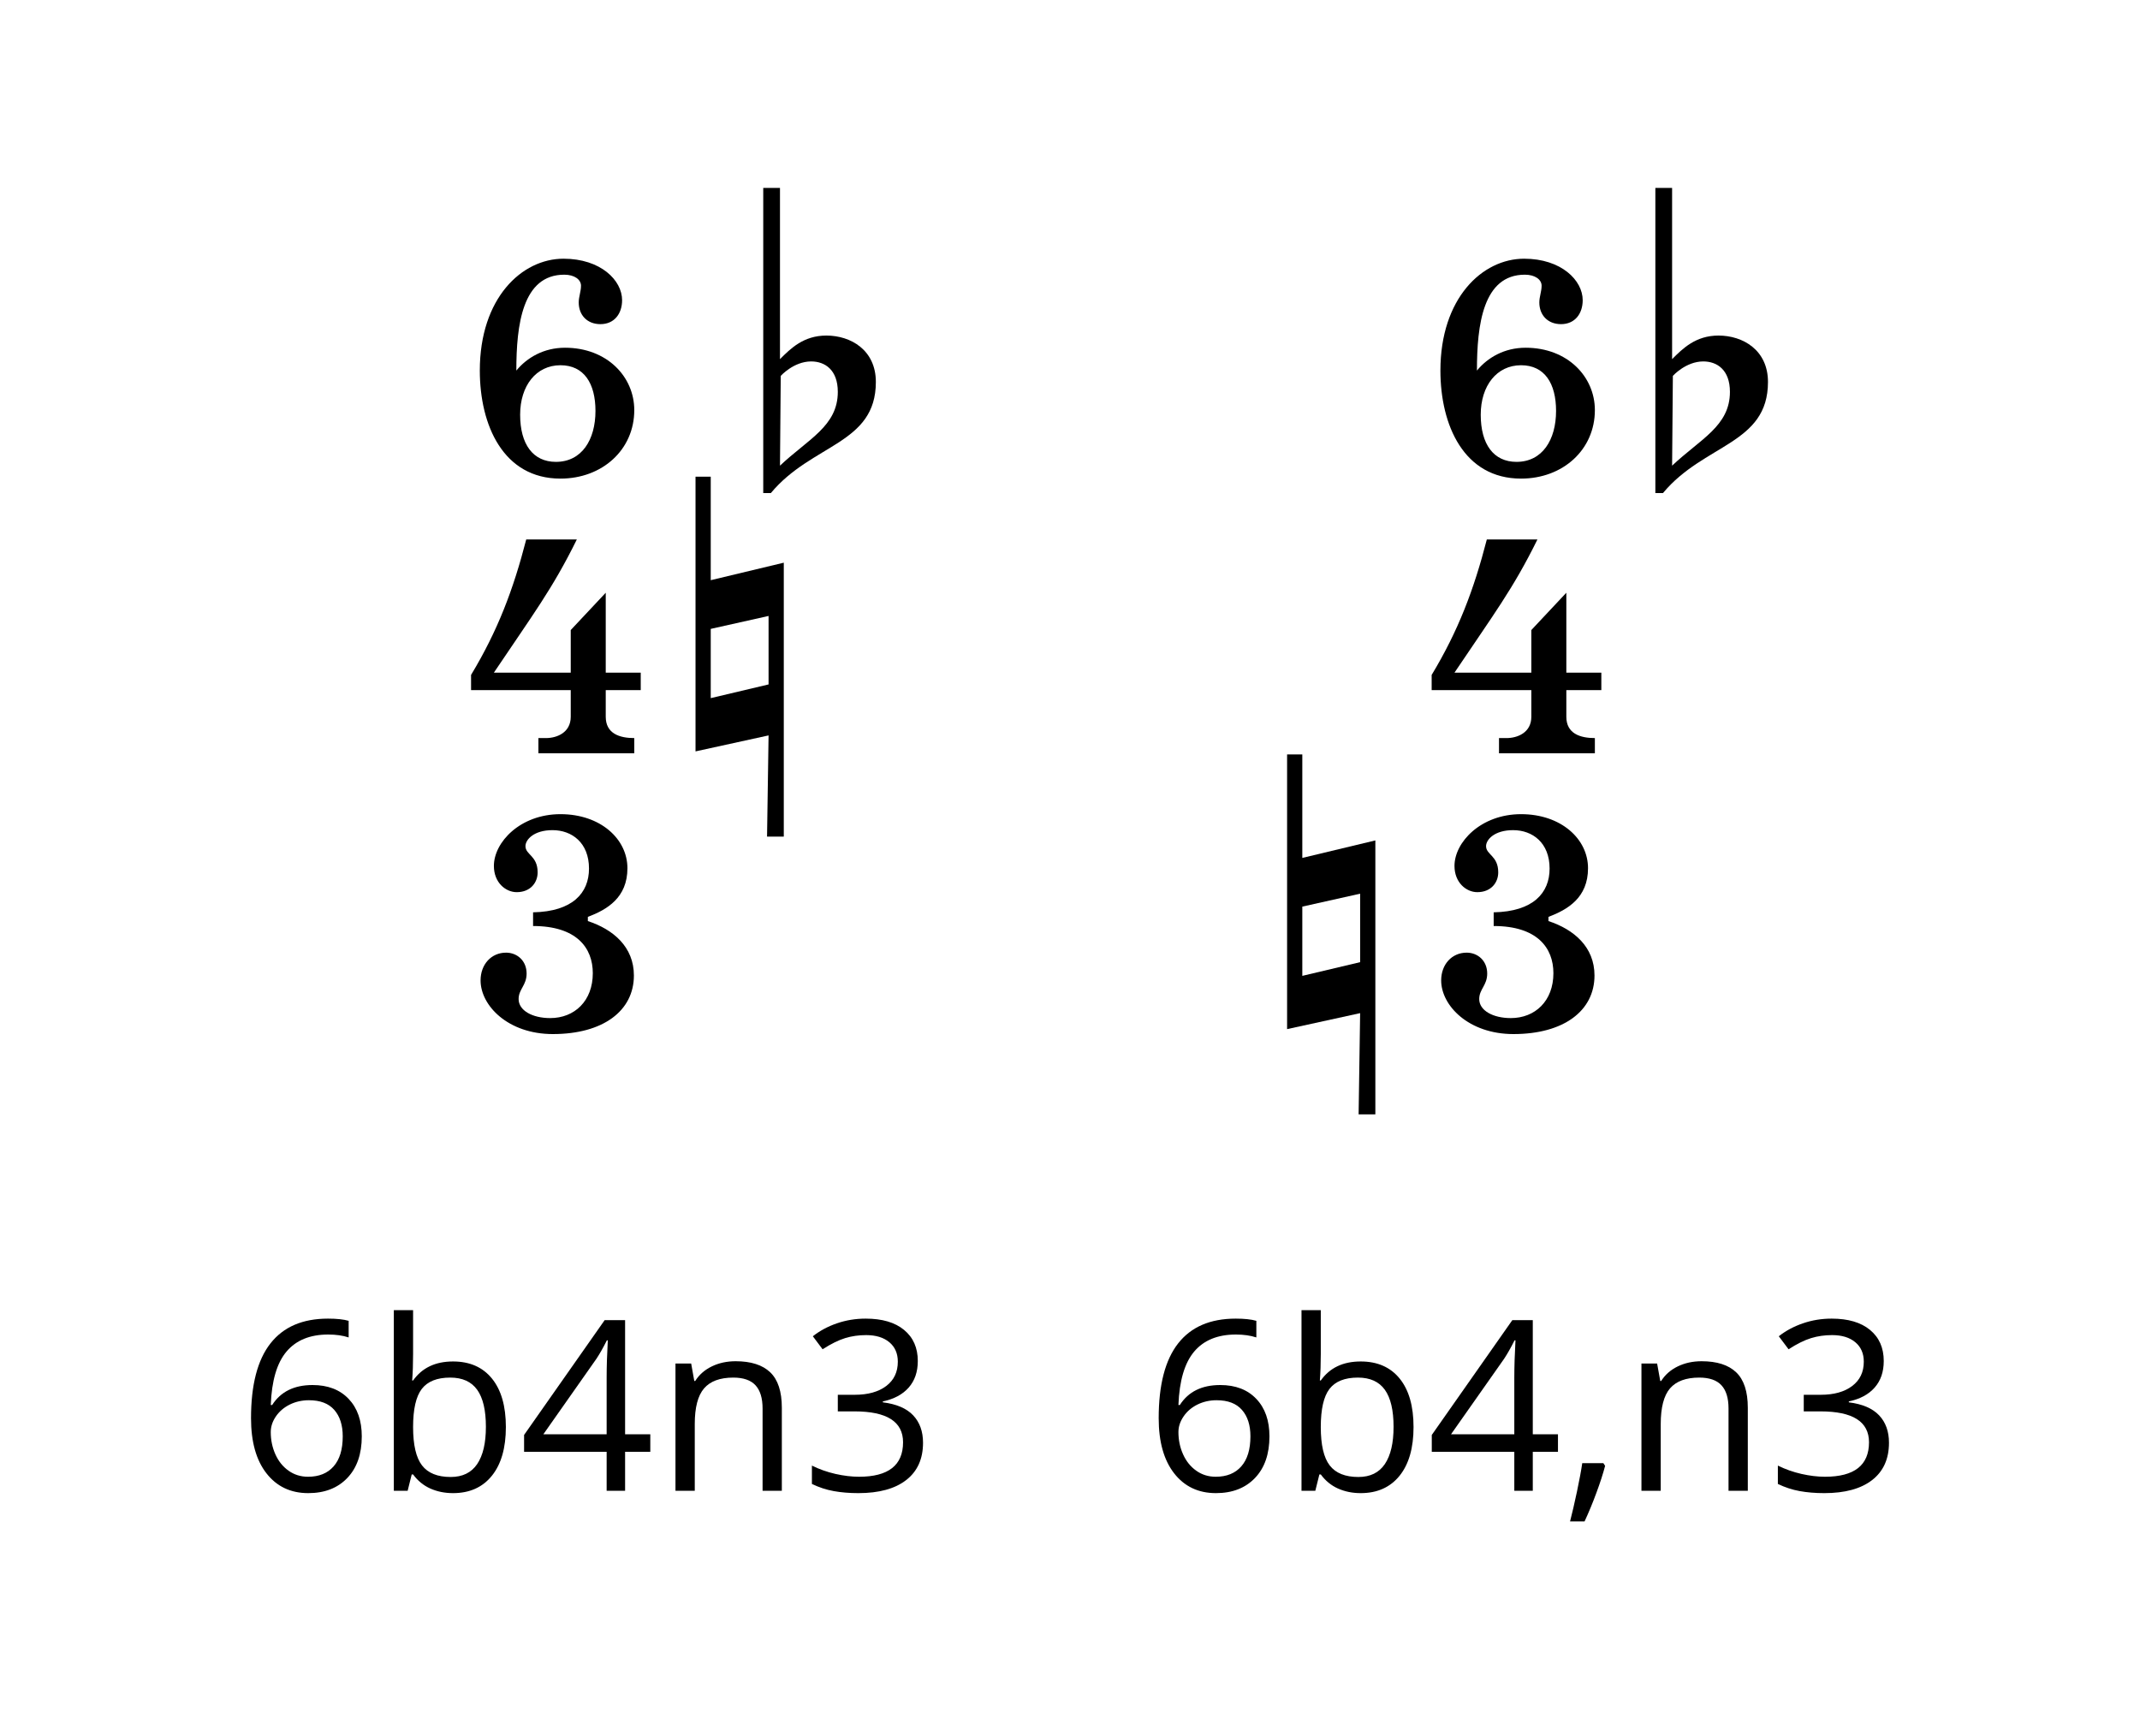
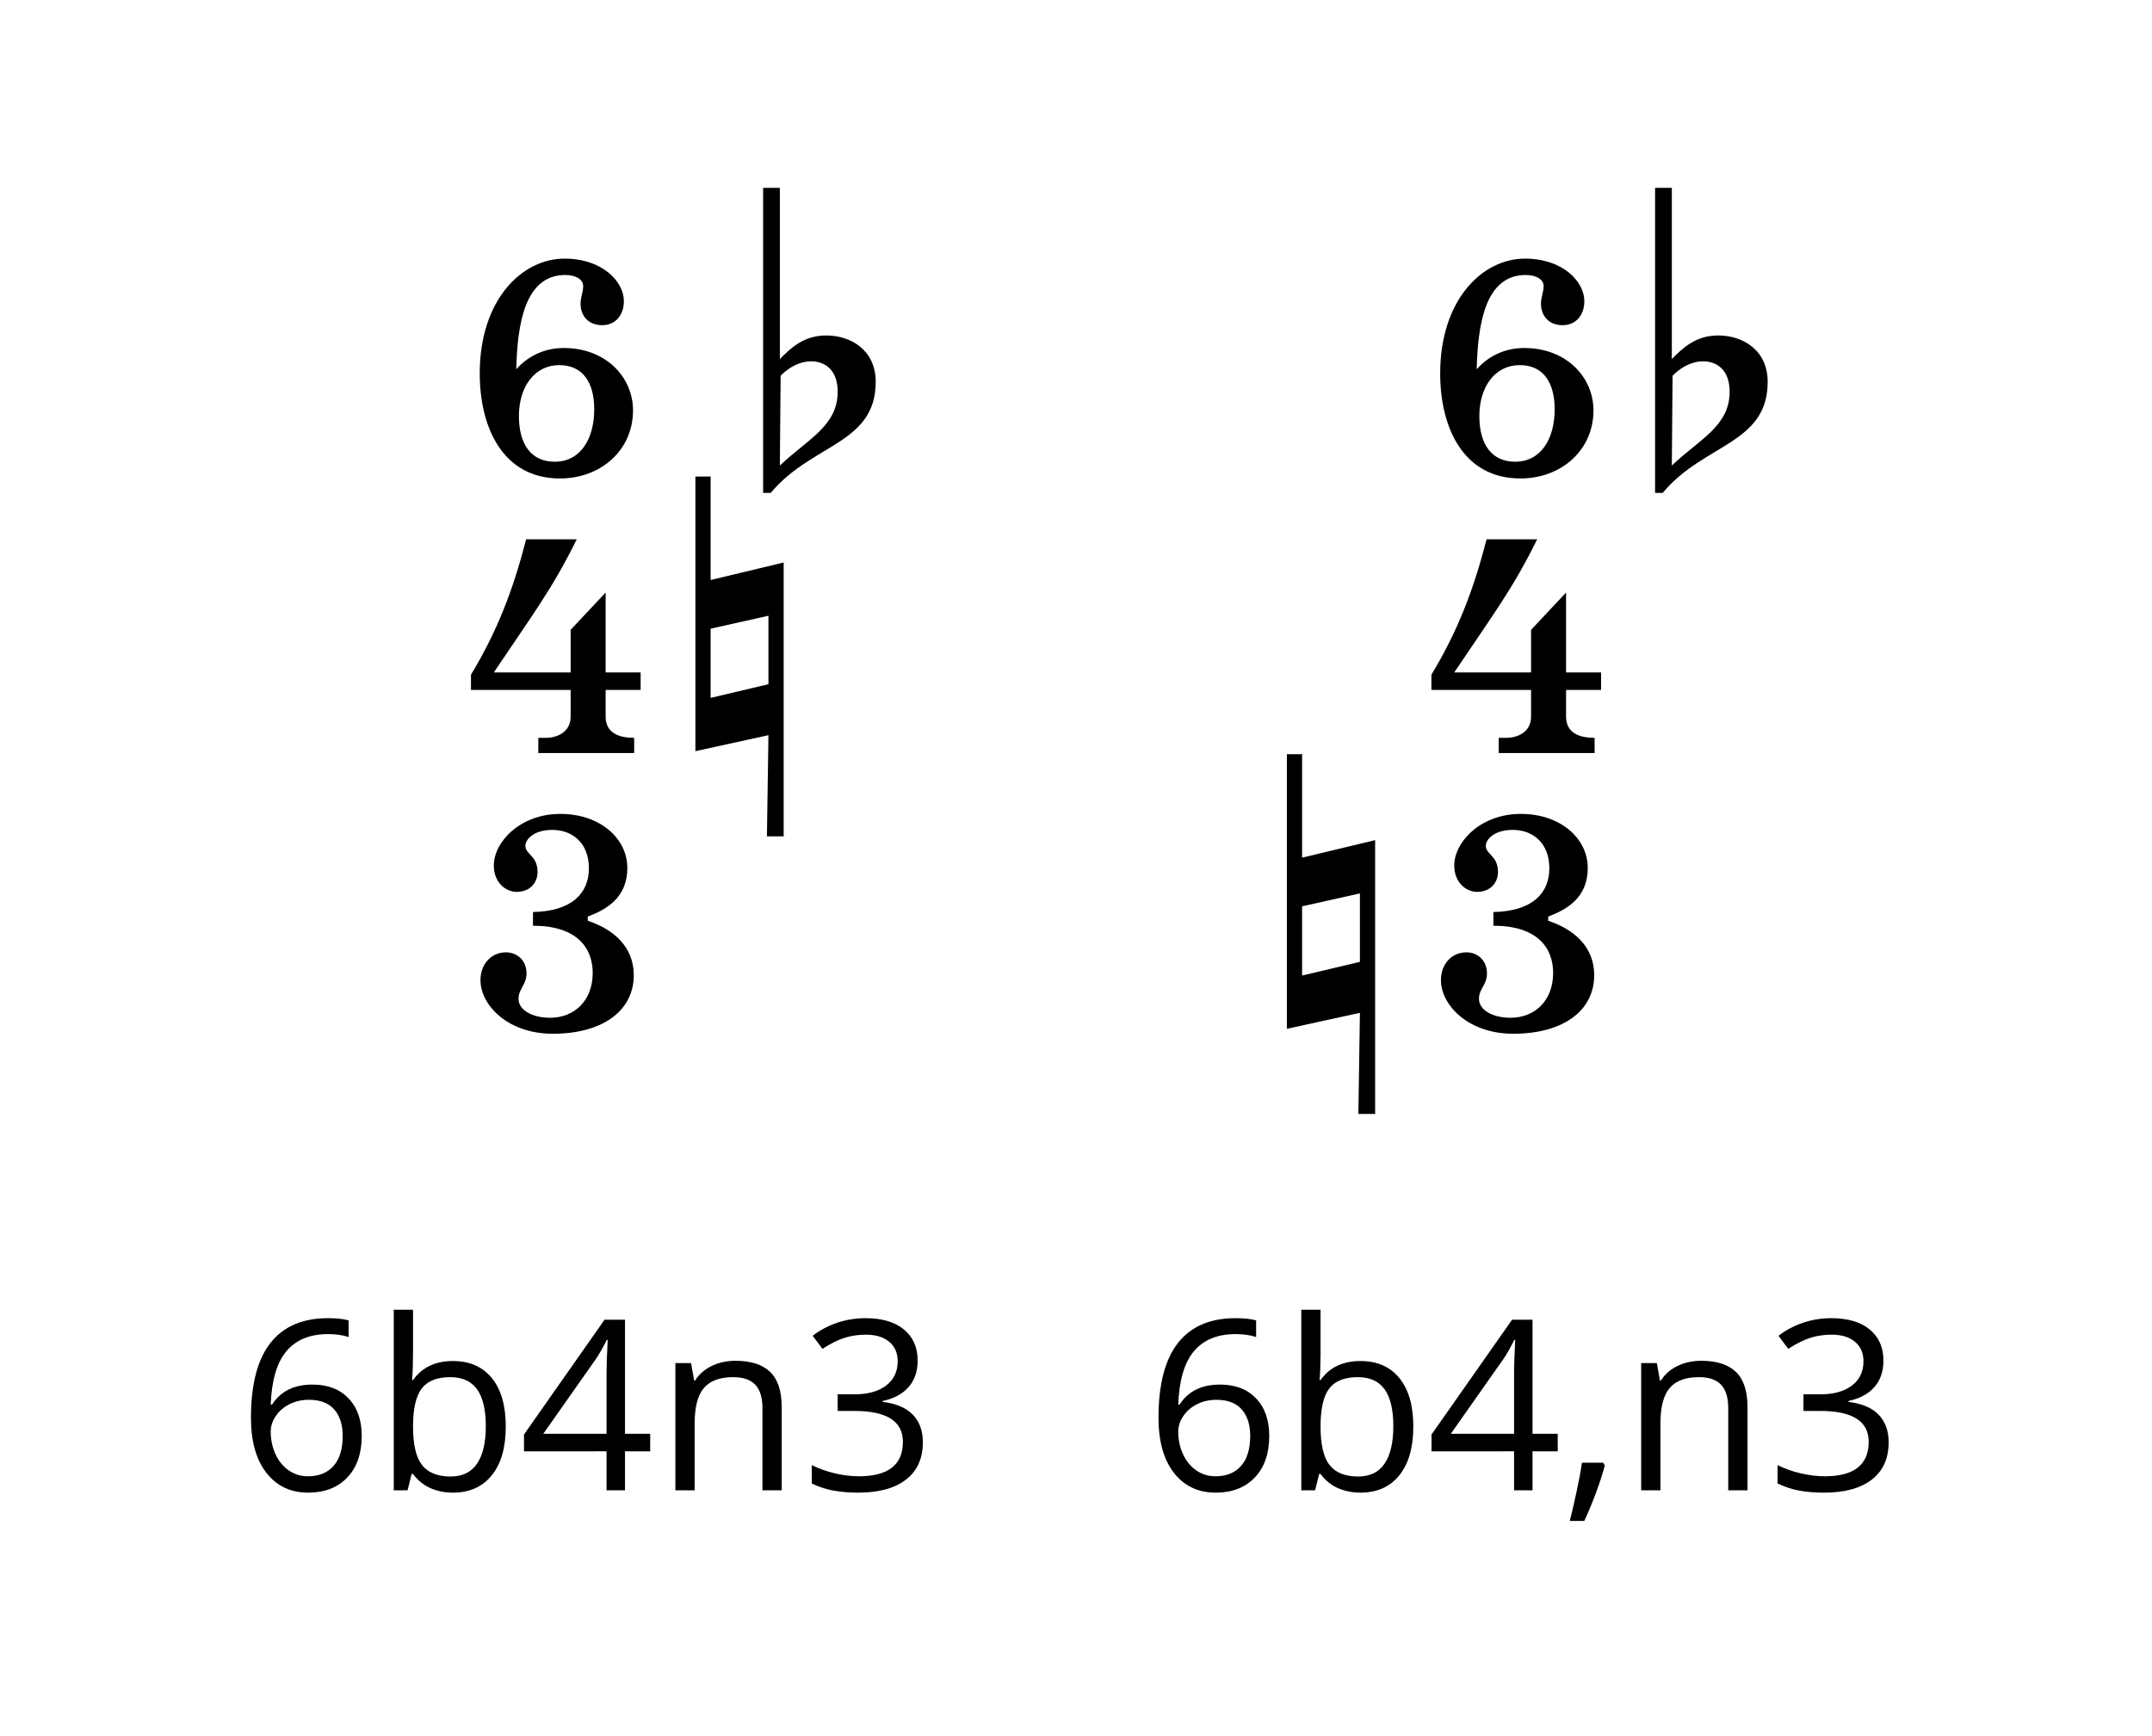
- <svg xmlns="http://www.w3.org/2000/svg" width="100%" height="100%" viewBox="0 0 90 73" version="1.1" xml:space="preserve" style="fill-rule:evenodd;clip-rule:evenodd;stroke-linejoin:round;stroke-miterlimit:1.414;">
+ <svg xmlns="http://www.w3.org/2000/svg" width="100%" height="100%" viewBox="0 0 124 100" version="1.1" xml:space="preserve" style="fill-rule:evenodd;clip-rule:evenodd;stroke-linejoin:round;stroke-miterlimit:1.414;">
  <g>
    <g>
-       <path d="M25.251,13.632c0.592,0 0.912,-0.448 0.912,-1.008c0,-0.832 -0.896,-1.744 -2.464,-1.744c-1.76,0 -3.52,1.664 -3.52,4.704c0,2.304 0.992,4.544 3.392,4.544c1.76,0 3.104,-1.216 3.104,-2.88c0,-1.408 -1.152,-2.624 -2.912,-2.624c-0.896,0 -1.6,0.416 -2.048,0.96c0,-1.92 0.256,-4.032 2.016,-4.032c0.432,0 0.704,0.208 0.704,0.464c0,0.24 -0.096,0.464 -0.096,0.704c0,0.528 0.352,0.912 0.912,0.912Zm-1.68,1.728c0.992,0 1.472,0.768 1.472,1.92c0,1.216 -0.576,2.144 -1.664,2.144c-0.96,0 -1.504,-0.736 -1.504,-1.984c0,-1.216 0.672,-2.08 1.696,-2.08Z" style="fill-rule:nonzero;" />
-       <path d="M32.803,7.904l-0.704,0l0,12.832l0.32,0c1.728,-2.08 4.416,-2.048 4.416,-4.672c0,-1.344 -1.056,-1.952 -2.08,-1.952c-0.96,0 -1.504,0.544 -1.952,0.992l0,-7.2Zm0,11.68l0.032,-3.776c0,0 0.544,-0.608 1.28,-0.608c0.576,0 1.12,0.352 1.12,1.28c0,1.44 -1.248,1.984 -2.432,3.104Z" style="fill-rule:nonzero;" />
-       <path d="M25.475,29.024l1.472,0l0,-0.736l-1.472,0l0,-3.36l-1.472,1.568l0,1.792l-3.232,0c1.632,-2.432 2.464,-3.52 3.488,-5.6l-2.128,0c-0.544,2.112 -1.2,3.84 -2.32,5.696l0,0.64l4.192,0l0,1.12c0,0.672 -0.592,0.896 -1.04,0.896l-0.32,0l0,0.64l4.032,0l0,-0.64c-0.624,0 -1.2,-0.192 -1.2,-0.896l0,-1.12Z" style="fill-rule:nonzero;" />
-       <path d="M29.251,20.048l0,11.552l3.072,-0.672l-0.064,4.256l0.704,0l0,-11.52l-3.072,0.736l0,-4.352l-0.64,0Zm0.64,6.4l2.432,-0.544l0,2.88l-2.432,0.576l0,-2.912Z" style="fill-rule:nonzero;" />
-       <path d="M22.147,40.944c0,-0.544 -0.4,-0.88 -0.864,-0.88c-0.624,0 -1.072,0.496 -1.072,1.168c0,1.056 1.152,2.256 3.04,2.256c2.112,0 3.408,-0.976 3.408,-2.464c0,-1.2 -0.864,-1.936 -1.936,-2.288l0,-0.176c0.8,-0.304 1.664,-0.8 1.664,-2.048c0,-1.232 -1.136,-2.272 -2.816,-2.272c-1.696,0 -2.8,1.184 -2.8,2.176c0,0.704 0.496,1.104 0.96,1.104c0.576,0 0.88,-0.4 0.88,-0.832c0,-0.704 -0.512,-0.736 -0.512,-1.104c0,-0.272 0.352,-0.672 1.136,-0.672c0.816,0 1.536,0.528 1.536,1.616c0,1.024 -0.688,1.808 -2.352,1.84l0,0.576c1.824,0 2.512,0.912 2.512,1.984c0,1.168 -0.768,1.888 -1.792,1.888c-0.752,0 -1.328,-0.32 -1.328,-0.8c0,-0.416 0.336,-0.576 0.336,-1.072Z" style="fill-rule:nonzero;" />
-       <path d="M10.557,59.644c0,-1.403 0.272,-2.452 0.818,-3.147c0.545,-0.695 1.351,-1.042 2.419,-1.042c0.368,0 0.658,0.031 0.869,0.093l0,0.698c-0.25,-0.082 -0.537,-0.122 -0.859,-0.122c-0.765,0 -1.349,0.238 -1.753,0.715c-0.404,0.477 -0.625,1.226 -0.664,2.249l0.059,0c0.358,-0.56 0.924,-0.84 1.699,-0.84c0.641,0 1.146,0.193 1.516,0.581c0.369,0.387 0.554,0.913 0.554,1.577c0,0.742 -0.203,1.326 -0.608,1.75c-0.405,0.425 -0.953,0.638 -1.643,0.638c-0.739,0 -1.325,-0.278 -1.758,-0.833c-0.433,-0.555 -0.649,-1.327 -0.649,-2.317Zm2.397,2.461c0.463,0 0.821,-0.145 1.077,-0.437c0.256,-0.291 0.383,-0.712 0.383,-1.262c0,-0.472 -0.119,-0.843 -0.356,-1.113c-0.238,-0.271 -0.593,-0.406 -1.065,-0.406c-0.293,0 -0.561,0.061 -0.805,0.181c-0.244,0.121 -0.439,0.287 -0.584,0.498c-0.145,0.212 -0.217,0.431 -0.217,0.659c0,0.336 0.065,0.648 0.195,0.938c0.13,0.29 0.315,0.519 0.554,0.688c0.24,0.17 0.512,0.254 0.818,0.254Z" style="fill-rule:nonzero;" />
-       <path d="M19.053,57.257c0.703,0 1.249,0.24 1.638,0.72c0.389,0.48 0.584,1.159 0.584,2.038c0,0.879 -0.197,1.562 -0.589,2.049c-0.392,0.486 -0.936,0.73 -1.633,0.73c-0.348,0 -0.667,-0.065 -0.955,-0.193c-0.288,-0.129 -0.529,-0.327 -0.725,-0.593l-0.058,0l-0.171,0.688l-0.581,0l0,-7.598l0.81,0l0,1.846c0,0.413 -0.013,0.785 -0.039,1.113l0.039,0c0.378,-0.534 0.938,-0.8 1.68,-0.8Zm-0.117,0.678c-0.554,0 -0.952,0.159 -1.197,0.476c-0.244,0.318 -0.366,0.852 -0.366,1.604c0,0.752 0.126,1.29 0.376,1.614c0.251,0.324 0.653,0.486 1.206,0.486c0.498,0 0.869,-0.182 1.114,-0.544c0.244,-0.363 0.366,-0.885 0.366,-1.565c0,-0.697 -0.122,-1.216 -0.366,-1.558c-0.245,-0.342 -0.622,-0.513 -1.133,-0.513Z" style="fill-rule:nonzero;" />
-       <path d="M27.349,61.055l-1.06,0l0,1.641l-0.776,0l0,-1.641l-3.472,0l0,-0.708l3.389,-4.829l0.859,0l0,4.8l1.06,0l0,0.737Zm-1.836,-0.737l0,-2.373c0,-0.465 0.016,-0.991 0.049,-1.577l-0.039,0c-0.157,0.312 -0.303,0.571 -0.44,0.776l-2.231,3.174l2.661,0Z" style="fill-rule:nonzero;" />
-       <path d="M32.071,62.696l0,-3.462c0,-0.436 -0.1,-0.762 -0.298,-0.976c-0.199,-0.215 -0.51,-0.323 -0.933,-0.323c-0.56,0 -0.97,0.152 -1.23,0.454c-0.261,0.303 -0.391,0.803 -0.391,1.499l0,2.808l-0.811,0l0,-5.352l0.66,0l0.131,0.733l0.039,0c0.167,-0.264 0.399,-0.468 0.699,-0.613c0.299,-0.145 0.633,-0.217 1.001,-0.217c0.644,0 1.129,0.155 1.455,0.466c0.325,0.311 0.488,0.808 0.488,1.492l0,3.491l-0.81,0Z" style="fill-rule:nonzero;" />
-       <path d="M38.599,57.237c0,0.456 -0.128,0.828 -0.383,1.118c-0.256,0.29 -0.618,0.484 -1.087,0.581l0,0.039c0.573,0.072 0.998,0.254 1.275,0.547c0.276,0.293 0.415,0.677 0.415,1.153c0,0.68 -0.236,1.203 -0.708,1.569c-0.472,0.367 -1.143,0.55 -2.012,0.55c-0.378,0 -0.724,-0.029 -1.038,-0.086c-0.314,-0.057 -0.619,-0.157 -0.915,-0.3l0,-0.772c0.309,0.153 0.639,0.27 0.988,0.35c0.35,0.079 0.682,0.119 0.994,0.119c1.234,0 1.851,-0.483 1.851,-1.45c0,-0.866 -0.681,-1.299 -2.041,-1.299l-0.703,0l0,-0.698l0.712,0c0.557,0 0.998,-0.123 1.324,-0.369c0.325,-0.246 0.488,-0.586 0.488,-1.023c0,-0.348 -0.12,-0.621 -0.359,-0.82c-0.239,-0.199 -0.564,-0.298 -0.974,-0.298c-0.313,0 -0.607,0.042 -0.884,0.127c-0.276,0.085 -0.592,0.241 -0.947,0.469l-0.41,-0.547c0.293,-0.231 0.63,-0.413 1.013,-0.544c0.382,-0.132 0.785,-0.198 1.208,-0.198c0.694,0 1.233,0.158 1.617,0.476c0.384,0.317 0.576,0.753 0.576,1.306Z" style="fill-rule:nonzero;" />
+       <path d="M34.7,18.74c0.789,0 1.249,-0.614 1.249,-1.381c0,-1.14 -1.249,-2.455 -3.419,-2.455c-2.455,0 -4.887,2.367 -4.887,6.619c0,3.091 1.315,6.05 4.624,6.05c2.345,0 4.208,-1.622 4.208,-3.924c0,-1.907 -1.556,-3.594 -3.989,-3.594c-1.183,0 -2.126,0.526 -2.739,1.227c0.065,-2.586 0.482,-5.435 2.827,-5.435c0.614,0 1.03,0.263 1.03,0.635c0,0.351 -0.153,0.658 -0.153,1.008c0,0.724 0.46,1.25 1.249,1.25Zm-0.46,4.844c0,1.709 -0.789,3.024 -2.28,3.024c-1.337,0 -2.06,-0.986 -2.06,-2.63c0,-1.71 0.921,-2.937 2.323,-2.937c1.381,0 2.017,1.03 2.017,2.543Z" style="fill-rule:nonzero;" />
+       <path d="M44.936,10.827l-0.965,0l0,17.578l0.439,0c2.367,-2.849 6.049,-2.805 6.049,-6.4c0,-1.841 -1.447,-2.673 -2.849,-2.673c-1.315,0 -2.061,0.745 -2.674,1.358l0,-9.863Zm0,16l0.044,-5.172c0,0 0.745,-0.833 1.753,-0.833c0.789,0 1.534,0.482 1.534,1.753c0,1.973 -1.709,2.718 -3.331,4.252Z" style="fill-rule:nonzero;" />
+       <path d="M34.897,39.759l2.017,0l0,-1.008l-2.017,0l0,-4.603l-2.016,2.148l0,2.455l-4.427,0c2.235,-3.332 3.375,-4.822 4.778,-7.672l-2.915,0c-0.746,2.894 -1.644,5.261 -3.179,7.803l0,0.877l5.743,0l0,1.534c0,0.921 -0.811,1.228 -1.425,1.228l-0.438,0l0,0.876l5.523,0l0,-0.876c-0.855,0 -1.644,-0.263 -1.644,-1.228l0,-1.534Z" style="fill-rule:nonzero;" />
+       <path d="M40.07,27.463l0,15.825l4.208,-0.921l-0.087,5.83l0.964,0l0,-15.781l-4.208,1.009l0,-5.962l-0.877,0Zm0.877,8.767l3.331,-0.745l0,3.945l-3.331,0.789l0,-3.989Z" style="fill-rule:nonzero;" />
+       <path d="M30.338,56.088c0,-0.746 -0.547,-1.206 -1.183,-1.206c-0.855,0 -1.469,0.68 -1.469,1.6c0,1.447 1.579,3.091 4.165,3.091c2.893,0 4.668,-1.337 4.668,-3.376c0,-1.644 -1.183,-2.652 -2.652,-3.134l0,-0.241c1.096,-0.417 2.28,-1.096 2.28,-2.806c0,-1.687 -1.556,-3.112 -3.858,-3.112c-2.323,0 -3.835,1.622 -3.835,2.981c0,0.964 0.679,1.512 1.315,1.512c0.789,0 1.205,-0.548 1.205,-1.139c0,-0.965 -0.701,-1.009 -0.701,-1.513c0,-0.372 0.482,-0.92 1.556,-0.92c1.118,0 2.104,0.723 2.104,2.213c0,1.403 -0.942,2.477 -3.222,2.521l0,0.789c2.499,0 3.441,1.249 3.441,2.718c0,1.6 -1.052,2.586 -2.455,2.586c-1.03,0 -1.819,-0.438 -1.819,-1.096c0,-0.57 0.46,-0.789 0.46,-1.468Z" style="fill-rule:nonzero;" />
+       <path d="M14.461,81.704c0,-1.921 0.374,-3.358 1.121,-4.31c0.747,-0.953 1.851,-1.429 3.314,-1.429c0.504,0 0.901,0.043 1.191,0.128l0,0.956c-0.344,-0.111 -0.736,-0.167 -1.178,-0.167c-1.047,0 -1.848,0.326 -2.401,0.98c-0.553,0.653 -0.856,1.68 -0.909,3.08l0.08,0c0.49,-0.767 1.266,-1.151 2.327,-1.151c0.879,0 1.571,0.266 2.077,0.796c0.506,0.531 0.76,1.251 0.76,2.161c0,1.017 -0.278,1.816 -0.833,2.398c-0.555,0.582 -1.306,0.873 -2.251,0.873c-1.012,0 -1.815,-0.38 -2.408,-1.141c-0.593,-0.76 -0.89,-1.818 -0.89,-3.174Zm3.285,3.372c0.633,0 1.124,-0.2 1.475,-0.599c0.35,-0.399 0.525,-0.976 0.525,-1.729c0,-0.647 -0.163,-1.155 -0.489,-1.525c-0.325,-0.37 -0.811,-0.555 -1.458,-0.555c-0.401,0 -0.769,0.082 -1.104,0.247c-0.334,0.165 -0.6,0.393 -0.799,0.682c-0.198,0.29 -0.297,0.591 -0.297,0.903c0,0.46 0.089,0.888 0.267,1.285c0.178,0.397 0.432,0.711 0.759,0.943c0.328,0.232 0.701,0.348 1.121,0.348Z" style="fill-rule:nonzero;" />
+       <path d="M26.1,78.434c0.963,0 1.711,0.328 2.244,0.986c0.533,0.658 0.799,1.589 0.799,2.793c0,1.204 -0.268,2.139 -0.806,2.806c-0.537,0.666 -1.283,1 -2.237,1c-0.477,0 -0.913,-0.088 -1.308,-0.264c-0.394,-0.177 -0.725,-0.448 -0.993,-0.813l-0.08,0l-0.234,0.943l-0.796,0l0,-10.408l1.11,0l0,2.529c0,0.566 -0.018,1.074 -0.054,1.525l0.054,0c0.517,-0.732 1.284,-1.097 2.301,-1.097Zm-0.161,0.929c-0.758,0 -1.304,0.218 -1.638,0.653c-0.335,0.434 -0.502,1.167 -0.502,2.197c0,1.03 0.172,1.767 0.515,2.21c0.343,0.444 0.894,0.666 1.652,0.666c0.682,0 1.191,-0.249 1.525,-0.746c0.335,-0.497 0.502,-1.212 0.502,-2.144c0,-0.954 -0.167,-1.665 -0.502,-2.133c-0.334,-0.469 -0.852,-0.703 -1.552,-0.703Z" style="fill-rule:nonzero;" />
+       <path d="M37.464,83.638l-1.451,-0.001l0,2.248l-1.064,0l0,-2.248l-4.756,0.001l0,-0.97l4.642,-6.616l1.178,0l0,6.575l1.451,0l0,1.01Zm-2.515,-1.01l0,-3.25c0,-0.638 0.022,-1.358 0.067,-2.161l-0.053,0c-0.214,0.428 -0.415,0.783 -0.602,1.064l-3.057,4.347l3.645,0Z" style="fill-rule:nonzero;" />
+       <path d="M43.932,85.885l0,-4.742c0,-0.598 -0.136,-1.044 -0.408,-1.338c-0.272,-0.294 -0.698,-0.442 -1.277,-0.442c-0.767,0 -1.329,0.208 -1.686,0.622c-0.357,0.415 -0.535,1.1 -0.535,2.054l0,3.846l-1.11,0l0,-7.331l0.903,0l0.18,1.003l0.054,0c0.227,-0.361 0.546,-0.641 0.956,-0.839c0.41,-0.199 0.868,-0.298 1.371,-0.298c0.883,0 1.548,0.213 1.994,0.639c0.446,0.426 0.669,1.107 0.669,2.043l0,4.783l-1.111,0Z" style="fill-rule:nonzero;" />
+       <path d="M52.875,78.407c0,0.624 -0.175,1.135 -0.525,1.532c-0.35,0.396 -0.846,0.662 -1.488,0.796l0,0.053c0.785,0.098 1.367,0.348 1.746,0.749c0.379,0.402 0.568,0.928 0.568,1.579c0,0.932 -0.323,1.649 -0.97,2.15c-0.646,0.502 -1.565,0.753 -2.756,0.753c-0.517,0 -0.991,-0.039 -1.421,-0.117c-0.43,-0.078 -0.848,-0.216 -1.254,-0.412l0,-1.057c0.424,0.21 0.875,0.369 1.354,0.479c0.48,0.109 0.934,0.164 1.362,0.164c1.69,0 2.535,-0.663 2.535,-1.987c0,-1.186 -0.932,-1.779 -2.796,-1.779l-0.963,0l0,-0.957l0.976,0c0.763,0 1.367,-0.168 1.813,-0.505c0.446,-0.336 0.669,-0.803 0.669,-1.401c0,-0.477 -0.164,-0.852 -0.492,-1.124c-0.328,-0.272 -0.773,-0.408 -1.334,-0.408c-0.428,0 -0.832,0.058 -1.211,0.174c-0.379,0.116 -0.812,0.33 -1.298,0.642l-0.562,-0.749c0.402,-0.316 0.864,-0.565 1.388,-0.746c0.524,-0.18 1.076,-0.271 1.656,-0.271c0.95,0 1.688,0.218 2.214,0.653c0.526,0.434 0.789,1.031 0.789,1.789Z" style="fill-rule:nonzero;" />
    </g>
    <g>
-       <path d="M65.65,13.632c0.592,0 0.912,-0.448 0.912,-1.008c0,-0.832 -0.896,-1.744 -2.464,-1.744c-1.76,0 -3.52,1.664 -3.52,4.704c0,2.304 0.992,4.544 3.392,4.544c1.76,0 3.104,-1.216 3.104,-2.88c0,-1.408 -1.152,-2.624 -2.912,-2.624c-0.896,0 -1.6,0.416 -2.048,0.96c0,-1.92 0.256,-4.032 2.016,-4.032c0.432,0 0.704,0.208 0.704,0.464c0,0.24 -0.096,0.464 -0.096,0.704c0,0.528 0.352,0.912 0.912,0.912Zm-1.68,1.728c0.992,0 1.472,0.768 1.472,1.92c0,1.216 -0.576,2.144 -1.664,2.144c-0.96,0 -1.504,-0.736 -1.504,-1.984c0,-1.216 0.672,-2.08 1.696,-2.08Z" style="fill-rule:nonzero;" />
-       <path d="M70.322,7.904l-0.704,0l0,12.832l0.32,0c1.728,-2.08 4.416,-2.048 4.416,-4.672c0,-1.344 -1.056,-1.952 -2.08,-1.952c-0.96,0 -1.504,0.544 -1.952,0.992l0,-7.2Zm0,11.68l0.032,-3.776c0,0 0.544,-0.608 1.28,-0.608c0.576,0 1.12,0.352 1.12,1.28c0,1.44 -1.248,1.984 -2.432,3.104Z" style="fill-rule:nonzero;" />
-       <path d="M65.874,29.024l1.472,0l0,-0.736l-1.472,0l0,-3.36l-1.472,1.568l0,1.792l-3.232,0c1.632,-2.432 2.464,-3.52 3.488,-5.6l-2.128,0c-0.544,2.112 -1.2,3.84 -2.32,5.696l0,0.64l4.192,0l0,1.12c0,0.672 -0.592,0.896 -1.04,0.896l-0.32,0l0,0.64l4.032,0l0,-0.64c-0.624,0 -1.2,-0.192 -1.2,-0.896l0,-1.12Z" style="fill-rule:nonzero;" />
-       <path d="M54.13,31.728l0,11.552l3.072,-0.672l-0.064,4.256l0.704,0l0,-11.52l-3.072,0.736l0,-4.352l-0.64,0Zm0.64,6.4l2.432,-0.544l0,2.88l-2.432,0.576l0,-2.912Z" style="fill-rule:nonzero;" />
-       <path d="M62.546,40.944c0,-0.544 -0.4,-0.88 -0.864,-0.88c-0.624,0 -1.072,0.496 -1.072,1.168c0,1.056 1.152,2.256 3.04,2.256c2.112,0 3.408,-0.976 3.408,-2.464c0,-1.2 -0.864,-1.936 -1.936,-2.288l0,-0.176c0.8,-0.304 1.664,-0.8 1.664,-2.048c0,-1.232 -1.136,-2.272 -2.816,-2.272c-1.696,0 -2.8,1.184 -2.8,2.176c0,0.704 0.496,1.104 0.96,1.104c0.576,0 0.88,-0.4 0.88,-0.832c0,-0.704 -0.512,-0.736 -0.512,-1.104c0,-0.272 0.352,-0.672 1.136,-0.672c0.816,0 1.536,0.528 1.536,1.616c0,1.024 -0.688,1.808 -2.352,1.84l0,0.576c1.824,0 2.512,0.912 2.512,1.984c0,1.168 -0.768,1.888 -1.792,1.888c-0.752,0 -1.328,-0.32 -1.328,-0.8c0,-0.416 0.336,-0.576 0.336,-1.072Z" style="fill-rule:nonzero;" />
-       <path d="M48.73,59.644c0,-1.403 0.273,-2.452 0.818,-3.147c0.545,-0.695 1.352,-1.042 2.42,-1.042c0.367,0 0.657,0.031 0.869,0.093l0,0.698c-0.251,-0.082 -0.537,-0.122 -0.86,-0.122c-0.765,0 -1.349,0.238 -1.753,0.715c-0.403,0.477 -0.625,1.226 -0.664,2.249l0.059,0c0.358,-0.56 0.924,-0.84 1.699,-0.84c0.641,0 1.147,0.193 1.516,0.581c0.37,0.387 0.554,0.913 0.554,1.577c0,0.742 -0.202,1.326 -0.607,1.75c-0.406,0.425 -0.953,0.638 -1.644,0.638c-0.738,0 -1.324,-0.278 -1.757,-0.833c-0.433,-0.555 -0.65,-1.327 -0.65,-2.317Zm2.398,2.461c0.462,0 0.821,-0.145 1.076,-0.437c0.256,-0.291 0.384,-0.712 0.384,-1.262c0,-0.472 -0.119,-0.843 -0.357,-1.113c-0.237,-0.271 -0.592,-0.406 -1.064,-0.406c-0.293,0 -0.562,0.061 -0.806,0.181c-0.244,0.121 -0.439,0.287 -0.583,0.498c-0.145,0.212 -0.218,0.431 -0.218,0.659c0,0.336 0.065,0.648 0.196,0.938c0.13,0.29 0.315,0.519 0.554,0.688c0.239,0.17 0.512,0.254 0.818,0.254Z" style="fill-rule:nonzero;" />
-       <path d="M57.226,57.257c0.703,0 1.25,0.24 1.639,0.72c0.389,0.48 0.583,1.159 0.583,2.038c0,0.879 -0.196,1.562 -0.588,2.049c-0.393,0.486 -0.937,0.73 -1.634,0.73c-0.348,0 -0.666,-0.065 -0.954,-0.193c-0.288,-0.129 -0.53,-0.327 -0.725,-0.593l-0.059,0l-0.171,0.688l-0.581,0l0,-7.598l0.811,0l0,1.846c0,0.413 -0.013,0.785 -0.039,1.113l0.039,0c0.377,-0.534 0.937,-0.8 1.679,-0.8Zm-0.117,0.678c-0.553,0 -0.952,0.159 -1.196,0.476c-0.244,0.318 -0.366,0.852 -0.366,1.604c0,0.752 0.125,1.29 0.376,1.614c0.25,0.324 0.652,0.486 1.206,0.486c0.498,0 0.869,-0.182 1.113,-0.544c0.244,-0.363 0.366,-0.885 0.366,-1.565c0,-0.697 -0.122,-1.216 -0.366,-1.558c-0.244,-0.342 -0.622,-0.513 -1.133,-0.513Z" style="fill-rule:nonzero;" />
-       <path d="M65.522,61.055l-1.059,0l0,1.641l-0.777,0l0,-1.641l-3.471,0l0,-0.708l3.388,-4.829l0.86,0l0,4.8l1.059,0l0,0.737Zm-1.836,-0.737l0,-2.373c0,-0.465 0.017,-0.991 0.049,-1.577l-0.039,0c-0.156,0.312 -0.303,0.571 -0.439,0.776l-2.232,3.174l2.661,0Z" style="fill-rule:nonzero;" />
-       <path d="M67.431,61.534l0.074,0.112c-0.085,0.326 -0.207,0.704 -0.367,1.135c-0.159,0.432 -0.325,0.833 -0.498,1.204l-0.61,0c0.088,-0.338 0.185,-0.757 0.291,-1.255c0.105,-0.498 0.179,-0.897 0.222,-1.196l0.888,0Z" style="fill-rule:nonzero;" />
-       <path d="M72.695,62.696l0,-3.462c0,-0.436 -0.099,-0.762 -0.298,-0.976c-0.198,-0.215 -0.509,-0.323 -0.932,-0.323c-0.56,0 -0.97,0.152 -1.231,0.454c-0.26,0.303 -0.39,0.803 -0.39,1.499l0,2.808l-0.811,0l0,-5.352l0.659,0l0.132,0.733l0.039,0c0.166,-0.264 0.399,-0.468 0.698,-0.613c0.3,-0.145 0.633,-0.217 1.001,-0.217c0.645,0 1.13,0.155 1.455,0.466c0.326,0.311 0.489,0.808 0.489,1.492l0,3.491l-0.811,0Z" style="fill-rule:nonzero;" />
-       <path d="M79.223,57.237c0,0.456 -0.127,0.828 -0.383,1.118c-0.255,0.29 -0.618,0.484 -1.086,0.581l0,0.039c0.573,0.072 0.997,0.254 1.274,0.547c0.277,0.293 0.415,0.677 0.415,1.153c0,0.68 -0.236,1.203 -0.708,1.569c-0.472,0.367 -1.142,0.55 -2.012,0.55c-0.377,0 -0.723,-0.029 -1.037,-0.086c-0.314,-0.057 -0.619,-0.157 -0.916,-0.3l0,-0.772c0.31,0.153 0.639,0.27 0.989,0.35c0.35,0.079 0.681,0.119 0.994,0.119c1.233,0 1.85,-0.483 1.85,-1.45c0,-0.866 -0.68,-1.299 -2.041,-1.299l-0.703,0l0,-0.698l0.713,0c0.557,0 0.998,-0.123 1.323,-0.369c0.326,-0.246 0.489,-0.586 0.489,-1.023c0,-0.348 -0.12,-0.621 -0.359,-0.82c-0.24,-0.199 -0.564,-0.298 -0.974,-0.298c-0.313,0 -0.608,0.042 -0.884,0.127c-0.277,0.085 -0.593,0.241 -0.947,0.469l-0.411,-0.547c0.293,-0.231 0.631,-0.413 1.014,-0.544c0.382,-0.132 0.785,-0.198 1.208,-0.198c0.693,0 1.232,0.158 1.616,0.476c0.384,0.317 0.576,0.753 0.576,1.306Z" style="fill-rule:nonzero;" />
+       <path d="M90.041,18.74c0.789,0 1.25,-0.614 1.25,-1.381c0,-1.14 -1.25,-2.455 -3.42,-2.455c-2.454,0 -4.887,2.367 -4.887,6.619c0,3.091 1.315,6.05 4.624,6.05c2.346,0 4.209,-1.622 4.209,-3.924c0,-1.907 -1.557,-3.594 -3.989,-3.594c-1.184,0 -2.126,0.526 -2.74,1.227c0.066,-2.586 0.482,-5.435 2.827,-5.435c0.614,0 1.03,0.263 1.03,0.635c0,0.351 -0.153,0.658 -0.153,1.008c0,0.724 0.46,1.25 1.249,1.25Zm-0.46,4.844c0,1.709 -0.789,3.024 -2.279,3.024c-1.337,0 -2.061,-0.986 -2.061,-2.63c0,-1.71 0.921,-2.937 2.324,-2.937c1.38,0 2.016,1.03 2.016,2.543Z" style="fill-rule:nonzero;" />
+       <path d="M96.332,10.827l-0.965,0l0,17.578l0.439,0c2.367,-2.849 6.049,-2.805 6.049,-6.4c0,-1.841 -1.447,-2.673 -2.849,-2.673c-1.315,0 -2.061,0.745 -2.674,1.358l0,-9.863Zm0,16l0.043,-5.172c0,0 0.746,-0.833 1.754,-0.833c0.789,0 1.534,0.482 1.534,1.753c0,1.973 -1.709,2.718 -3.331,4.252Z" style="fill-rule:nonzero;" />
+       <path d="M90.238,39.759l2.017,0l0,-1.008l-2.017,0l0,-4.603l-2.016,2.148l0,2.455l-4.427,0c2.235,-3.332 3.375,-4.822 4.778,-7.672l-2.915,0c-0.746,2.894 -1.644,5.261 -3.178,7.803l0,0.877l5.742,0l0,1.534c0,0.921 -0.811,1.228 -1.425,1.228l-0.438,0l0,0.876l5.523,0l0,-0.876c-0.854,0 -1.644,-0.263 -1.644,-1.228l0,-1.534Z" style="fill-rule:nonzero;" />
+       <path d="M74.151,43.463l0,15.825l4.208,-0.921l-0.088,5.83l0.965,0l0,-15.781l-4.208,1.009l0,-5.962l-0.877,0Zm0.877,8.767l3.331,-0.745l0,3.945l-3.331,0.789l0,-3.989Z" style="fill-rule:nonzero;" />
+       <path d="M85.68,56.088c0,-0.746 -0.548,-1.206 -1.184,-1.206c-0.855,0 -1.468,0.68 -1.468,1.6c0,1.447 1.578,3.091 4.164,3.091c2.893,0 4.668,-1.337 4.668,-3.376c0,-1.644 -1.183,-2.652 -2.652,-3.134l0,-0.241c1.096,-0.417 2.28,-1.096 2.28,-2.806c0,-1.687 -1.556,-3.112 -3.858,-3.112c-2.323,0 -3.835,1.622 -3.835,2.981c0,0.964 0.679,1.512 1.315,1.512c0.789,0 1.205,-0.548 1.205,-1.139c0,-0.965 -0.701,-1.009 -0.701,-1.513c0,-0.372 0.482,-0.92 1.556,-0.92c1.118,0 2.104,0.723 2.104,2.213c0,1.403 -0.942,2.477 -3.222,2.521l0,0.789c2.499,0 3.441,1.249 3.441,2.718c0,1.6 -1.052,2.586 -2.455,2.586c-1.03,0 -1.819,-0.438 -1.819,-1.096c0,-0.57 0.461,-0.789 0.461,-1.468Z" style="fill-rule:nonzero;" />
+       <path d="M66.754,81.704c0,-1.921 0.373,-3.358 1.12,-4.31c0.747,-0.953 1.852,-1.429 3.314,-1.429c0.504,0 0.901,0.043 1.191,0.128l0,0.956c-0.343,-0.111 -0.736,-0.167 -1.177,-0.167c-1.048,0 -1.849,0.326 -2.401,0.98c-0.553,0.653 -0.857,1.68 -0.91,3.08l0.08,0c0.491,-0.767 1.267,-1.151 2.328,-1.151c0.878,0 1.571,0.266 2.077,0.796c0.506,0.531 0.759,1.251 0.759,2.161c0,1.017 -0.278,1.816 -0.833,2.398c-0.555,0.582 -1.305,0.873 -2.251,0.873c-1.012,0 -1.815,-0.38 -2.408,-1.141c-0.593,-0.76 -0.889,-1.818 -0.889,-3.174Zm3.284,3.372c0.633,0 1.125,-0.2 1.475,-0.599c0.35,-0.399 0.525,-0.976 0.525,-1.729c0,-0.647 -0.163,-1.155 -0.488,-1.525c-0.326,-0.37 -0.812,-0.555 -1.459,-0.555c-0.401,0 -0.769,0.082 -1.103,0.247c-0.335,0.165 -0.601,0.393 -0.799,0.682c-0.199,0.29 -0.298,0.591 -0.298,0.903c0,0.46 0.089,0.888 0.267,1.285c0.179,0.397 0.432,0.711 0.76,0.943c0.327,0.232 0.701,0.348 1.12,0.348Z" style="fill-rule:nonzero;" />
+       <path d="M78.392,78.434c0.963,0 1.711,0.328 2.244,0.986c0.533,0.658 0.8,1.589 0.8,2.793c0,1.204 -0.269,2.139 -0.806,2.806c-0.538,0.666 -1.283,1 -2.238,1c-0.477,0 -0.913,-0.088 -1.307,-0.264c-0.395,-0.177 -0.726,-0.448 -0.994,-0.813l-0.08,0l-0.234,0.943l-0.796,0l0,-10.408l1.11,0l0,2.529c0,0.566 -0.018,1.074 -0.053,1.525l0.053,0c0.518,-0.732 1.285,-1.097 2.301,-1.097Zm-0.16,0.929c-0.758,0 -1.305,0.218 -1.639,0.653c-0.334,0.434 -0.502,1.167 -0.502,2.197c0,1.03 0.172,1.767 0.515,2.21c0.344,0.444 0.894,0.666 1.652,0.666c0.683,0 1.191,-0.249 1.526,-0.746c0.334,-0.497 0.501,-1.212 0.501,-2.144c0,-0.954 -0.167,-1.665 -0.501,-2.133c-0.335,-0.469 -0.852,-0.703 -1.552,-0.703Z" style="fill-rule:nonzero;" />
+       <path d="M89.757,83.638l-1.452,-0.001l0,2.248l-1.063,0l0,-2.248l-4.756,0.001l0,-0.97l4.642,-6.616l1.177,0l0,6.575l1.452,0l0,1.01Zm-2.515,-1.01l0,-3.25c0,-0.638 0.022,-1.358 0.066,-2.161l-0.053,0c-0.214,0.428 -0.415,0.783 -0.602,1.064l-3.057,4.347l3.646,0Z" style="fill-rule:nonzero;" />
+       <path d="M92.372,84.293l0.1,0.154c-0.116,0.446 -0.283,0.964 -0.501,1.555c-0.219,0.591 -0.446,1.14 -0.683,1.649l-0.836,0c0.121,-0.464 0.253,-1.037 0.398,-1.719c0.145,-0.683 0.247,-1.229 0.304,-1.639l1.218,0Z" style="fill-rule:nonzero;" />
+       <path d="M99.582,85.885l0,-4.742c0,-0.598 -0.136,-1.044 -0.408,-1.338c-0.272,-0.294 -0.698,-0.442 -1.277,-0.442c-0.767,0 -1.329,0.208 -1.686,0.622c-0.357,0.415 -0.535,1.1 -0.535,2.054l0,3.846l-1.11,0l0,-7.331l0.903,0l0.18,1.003l0.054,0c0.227,-0.361 0.546,-0.641 0.956,-0.839c0.411,-0.199 0.868,-0.298 1.372,-0.298c0.882,0 1.547,0.213 1.993,0.639c0.446,0.426 0.669,1.107 0.669,2.043l0,4.783l-1.111,0Z" style="fill-rule:nonzero;" />
+       <path d="M108.525,78.407c0,0.624 -0.175,1.135 -0.525,1.532c-0.35,0.396 -0.846,0.662 -1.488,0.796l0,0.053c0.785,0.098 1.367,0.348 1.746,0.749c0.379,0.402 0.568,0.928 0.568,1.579c0,0.932 -0.323,1.649 -0.97,2.15c-0.646,0.502 -1.565,0.753 -2.755,0.753c-0.518,0 -0.991,-0.039 -1.422,-0.117c-0.43,-0.078 -0.848,-0.216 -1.254,-0.412l0,-1.057c0.424,0.21 0.875,0.369 1.355,0.479c0.479,0.109 0.933,0.164 1.361,0.164c1.69,0 2.535,-0.663 2.535,-1.987c0,-1.186 -0.932,-1.779 -2.796,-1.779l-0.963,0l0,-0.957l0.976,0c0.763,0 1.367,-0.168 1.813,-0.505c0.446,-0.336 0.669,-0.803 0.669,-1.401c0,-0.477 -0.164,-0.852 -0.492,-1.124c-0.328,-0.272 -0.772,-0.408 -1.334,-0.408c-0.428,0 -0.832,0.058 -1.211,0.174c-0.379,0.116 -0.812,0.33 -1.298,0.642l-0.561,-0.749c0.401,-0.316 0.864,-0.565 1.388,-0.746c0.523,-0.18 1.075,-0.271 1.655,-0.271c0.95,0 1.688,0.218 2.214,0.653c0.526,0.434 0.789,1.031 0.789,1.789Z" style="fill-rule:nonzero;" />
    </g>
  </g>
</svg>
